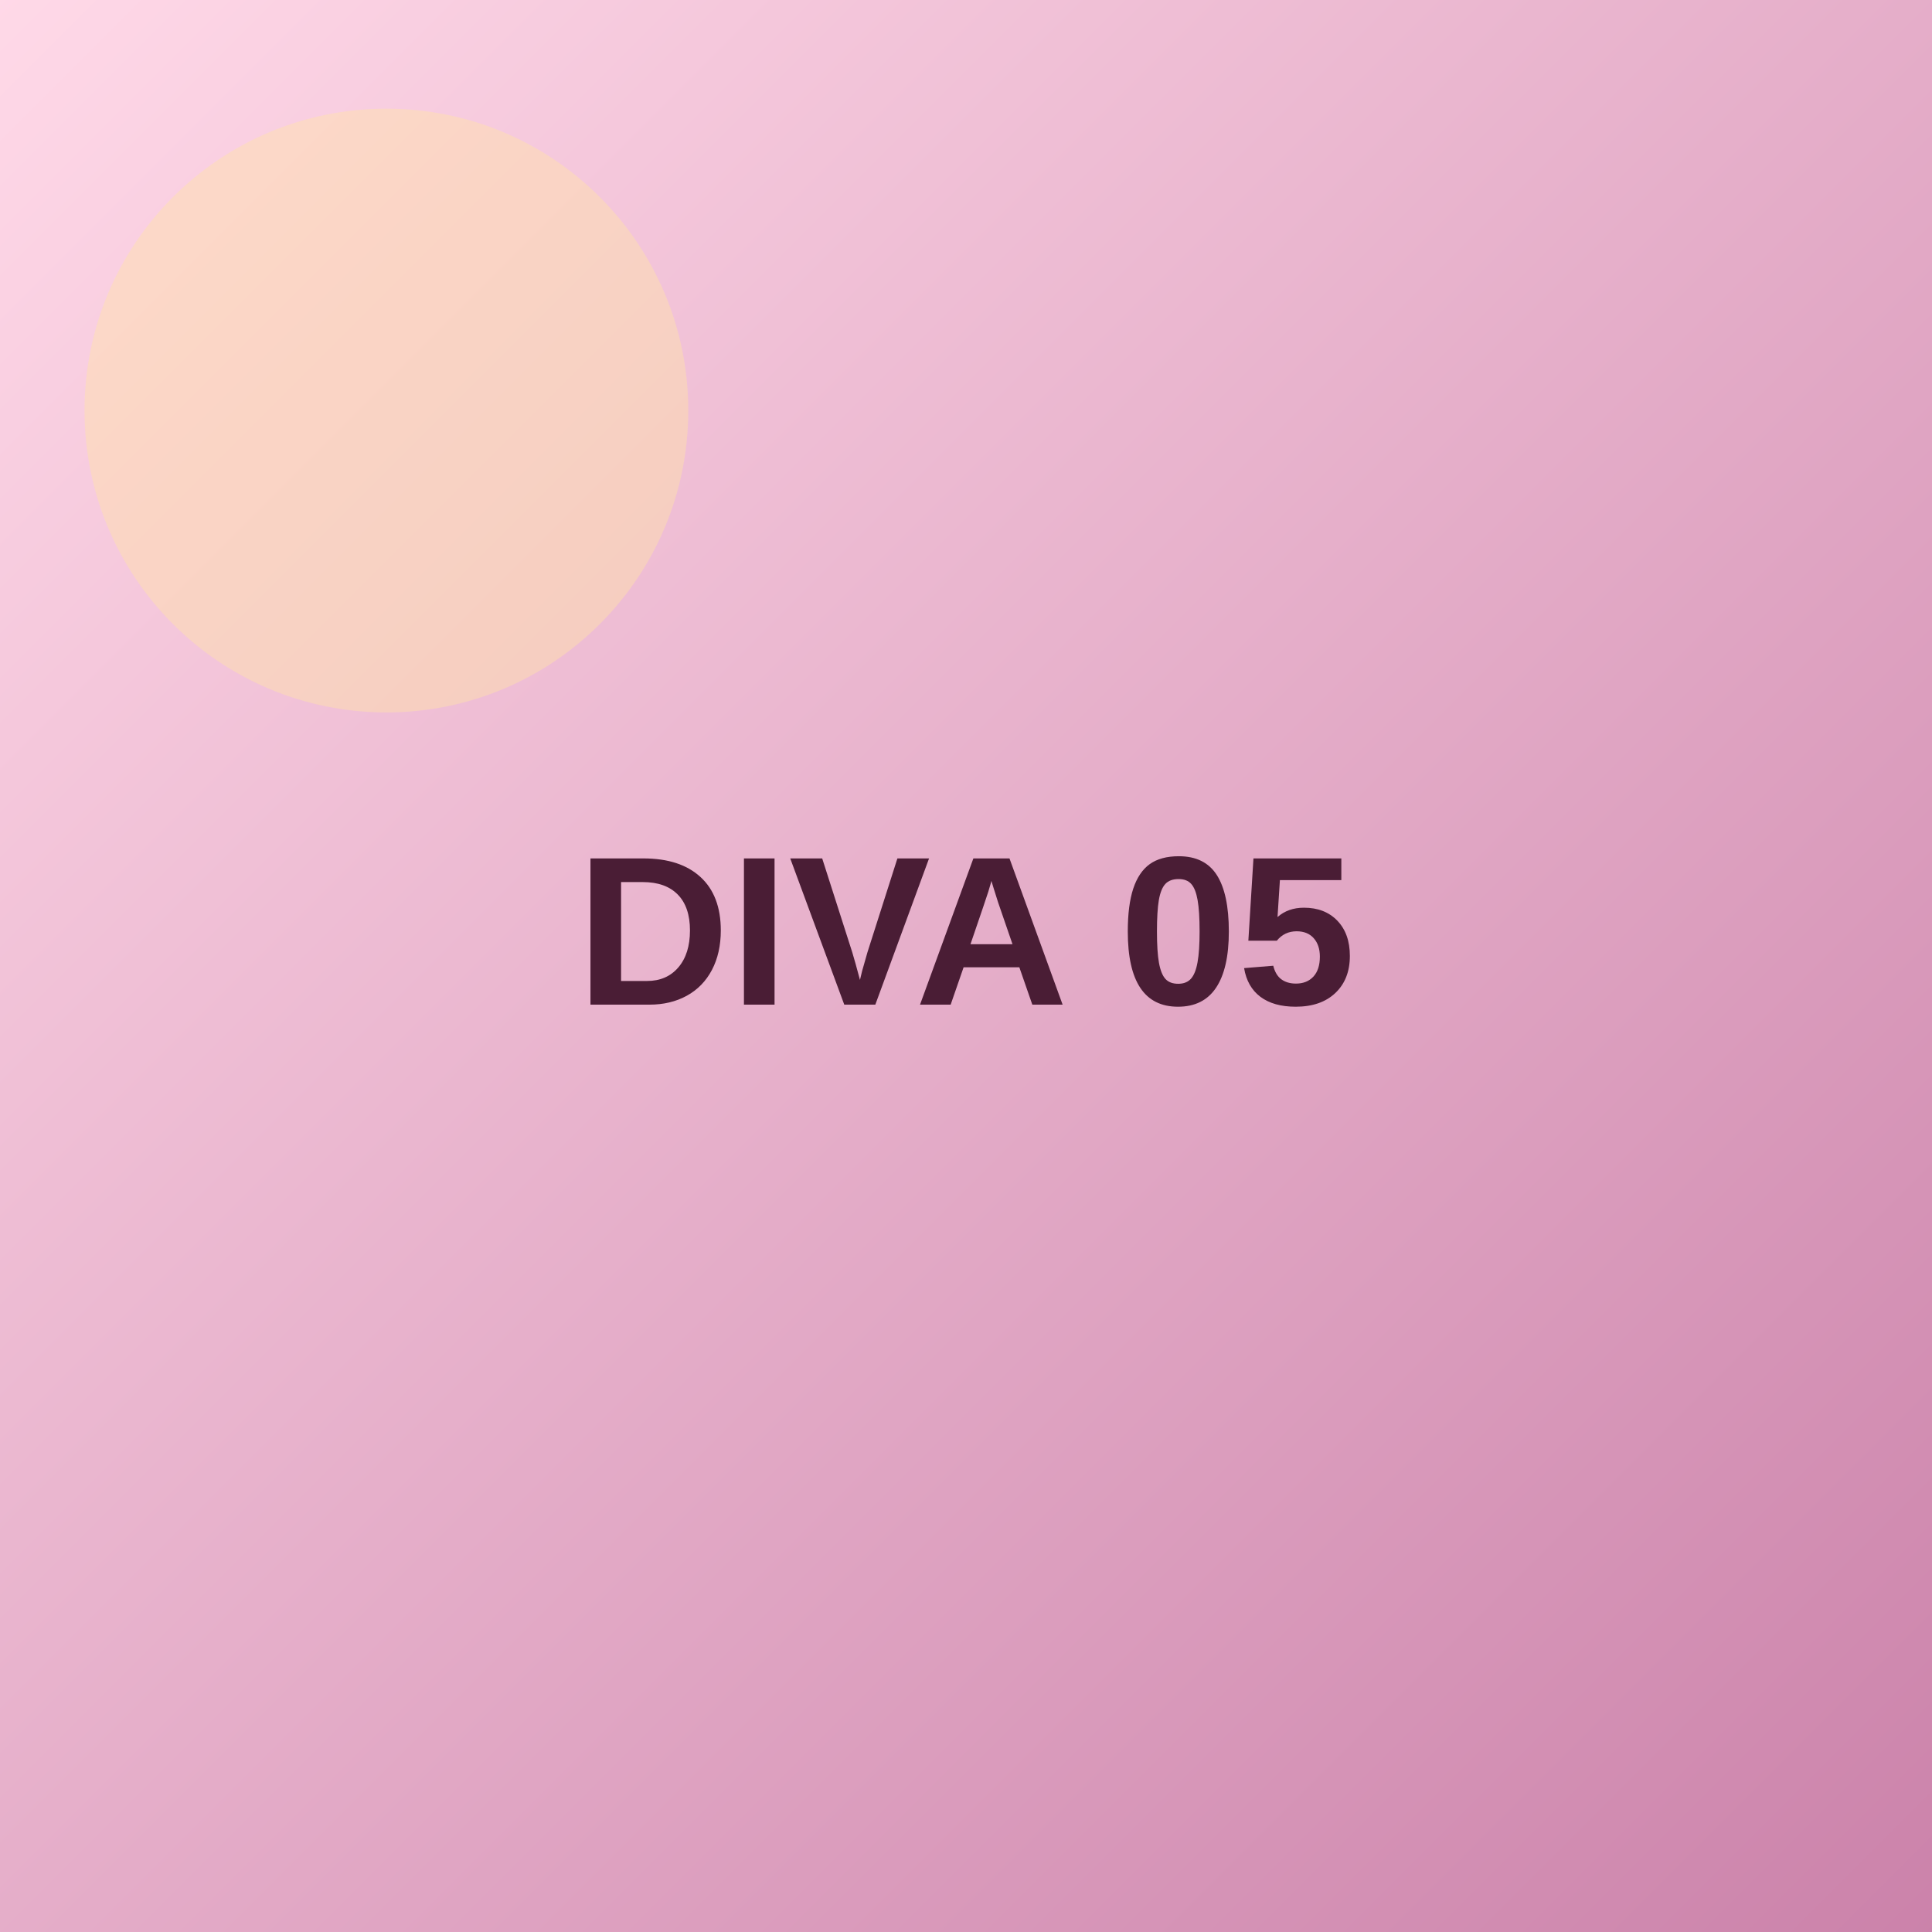
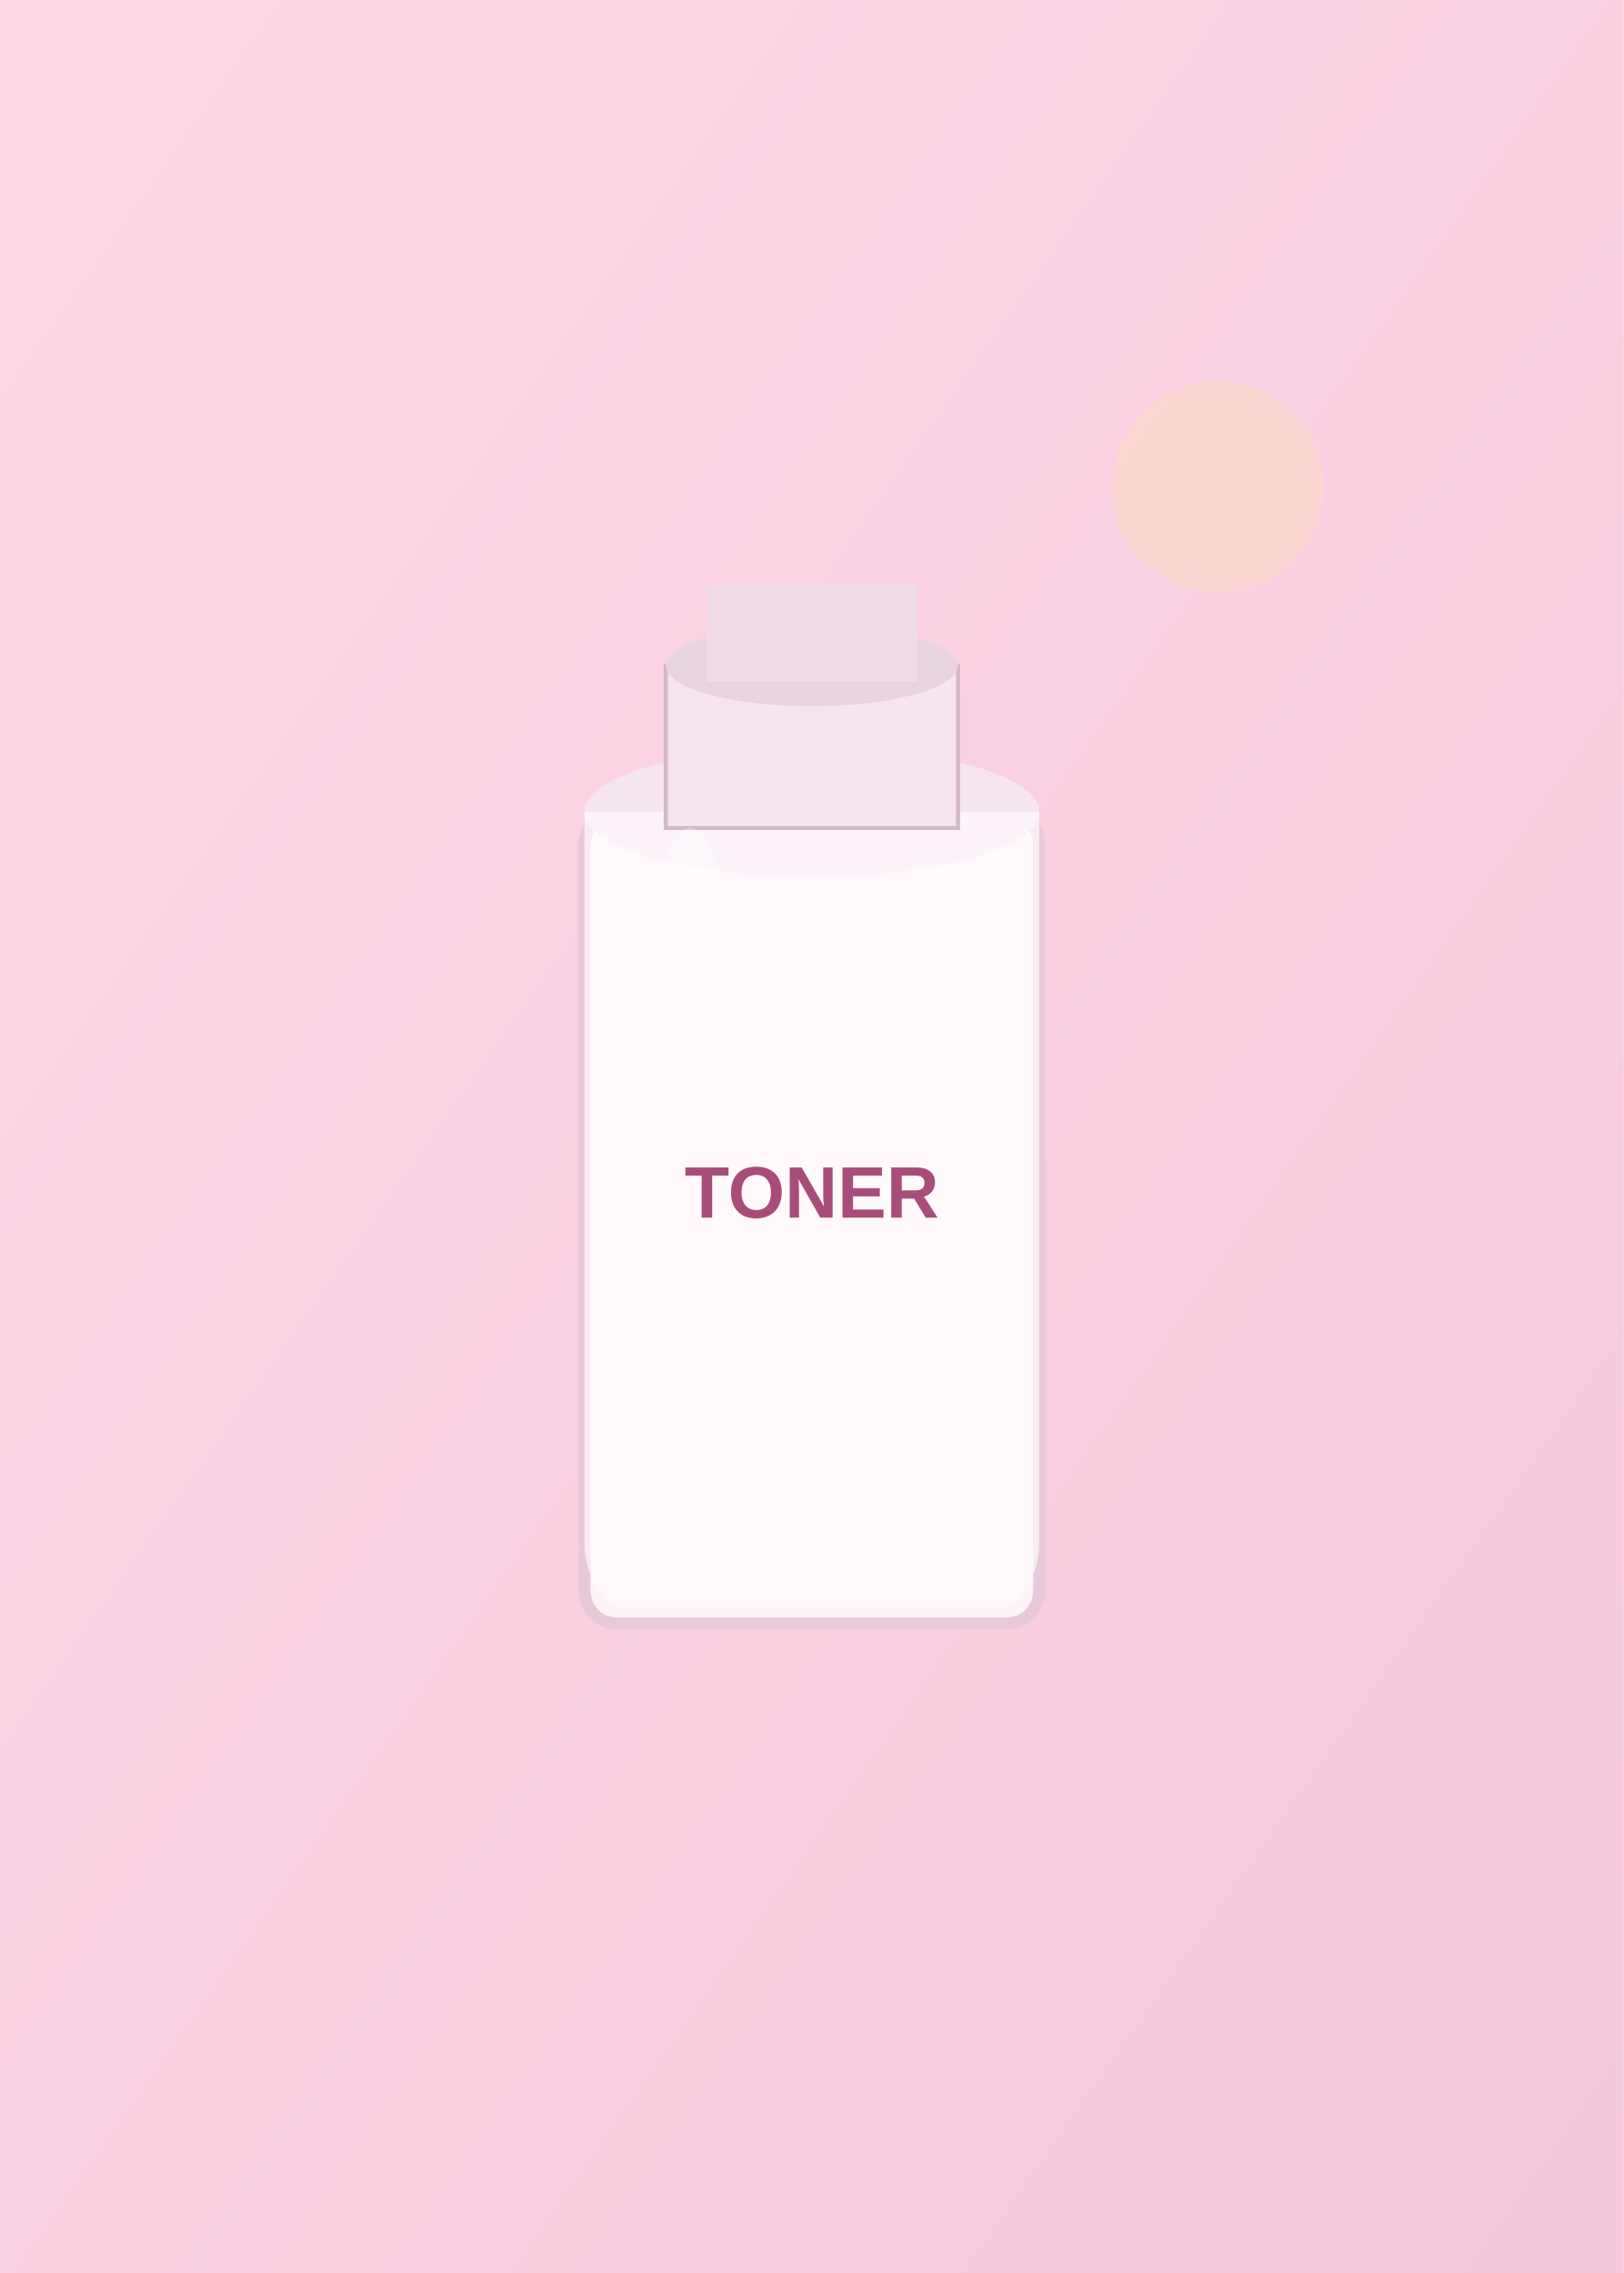
- <svg xmlns="http://www.w3.org/2000/svg" viewBox="0 0 800 800" role="img" aria-labelledby="t d">
+ <svg xmlns="http://www.w3.org/2000/svg" viewBox="0 0 200 280" role="img">
  <defs>
-     <linearGradient id="g" x1="0" y1="0" x2="1" y2="1">
+     <linearGradient id="bgGrad" x1="0" y1="0" x2="1" y2="1">
      <stop offset="0%" stop-color="#ffd9e8" />
-       <stop offset="100%" stop-color="#cb82aa" />
+       <stop offset="100%" stop-color="#f5c8db" />
    </linearGradient>
  </defs>
-   <rect width="800" height="800" fill="url(#g)" />
-   <circle cx="160" cy="170" r="125" fill="#ffe2a8" opacity="0.45" />
-   <text x="50%" y="52%" text-anchor="middle" font-family="Arial, sans-serif" font-size="88" font-weight="700" fill="#4a1d35">DIVA 05</text>
+   <rect width="200" height="280" fill="url(#bgGrad)" />
+   <circle cx="150" cy="60" r="13" fill="#ffe2a8" opacity="0.3" />
+   <rect x="72" y="100" width="56" height="100" rx="4" fill="#fff5f9" stroke="#e8c9d9" stroke-width="1.5" />
+   <ellipse cx="100" cy="100" rx="28" ry="8" fill="#f5e5f0" />
+   <path d="M 72 100 L 72 190 Q 72 195 76 198 L 124 198 Q 128 195 128 190 L 128 100" fill="#fffbfd" opacity="0.7" />
+   <rect x="82" y="82" width="36" height="20" fill="#f5e5f0" stroke="#d4b8c8" stroke-width="0.5" />
+   <ellipse cx="100" cy="82" rx="18" ry="5" fill="#e8d4e0" />
+   <rect x="87" y="72" width="26" height="12" fill="#f0dce8" />
+   <text x="100" y="150" text-anchor="middle" font-family="Arial, sans-serif" font-size="9" font-weight="600" fill="#a84d7a">TONER</text>
+   <ellipse cx="85" cy="120" rx="5" ry="18" fill="white" opacity="0.25" />
</svg>
